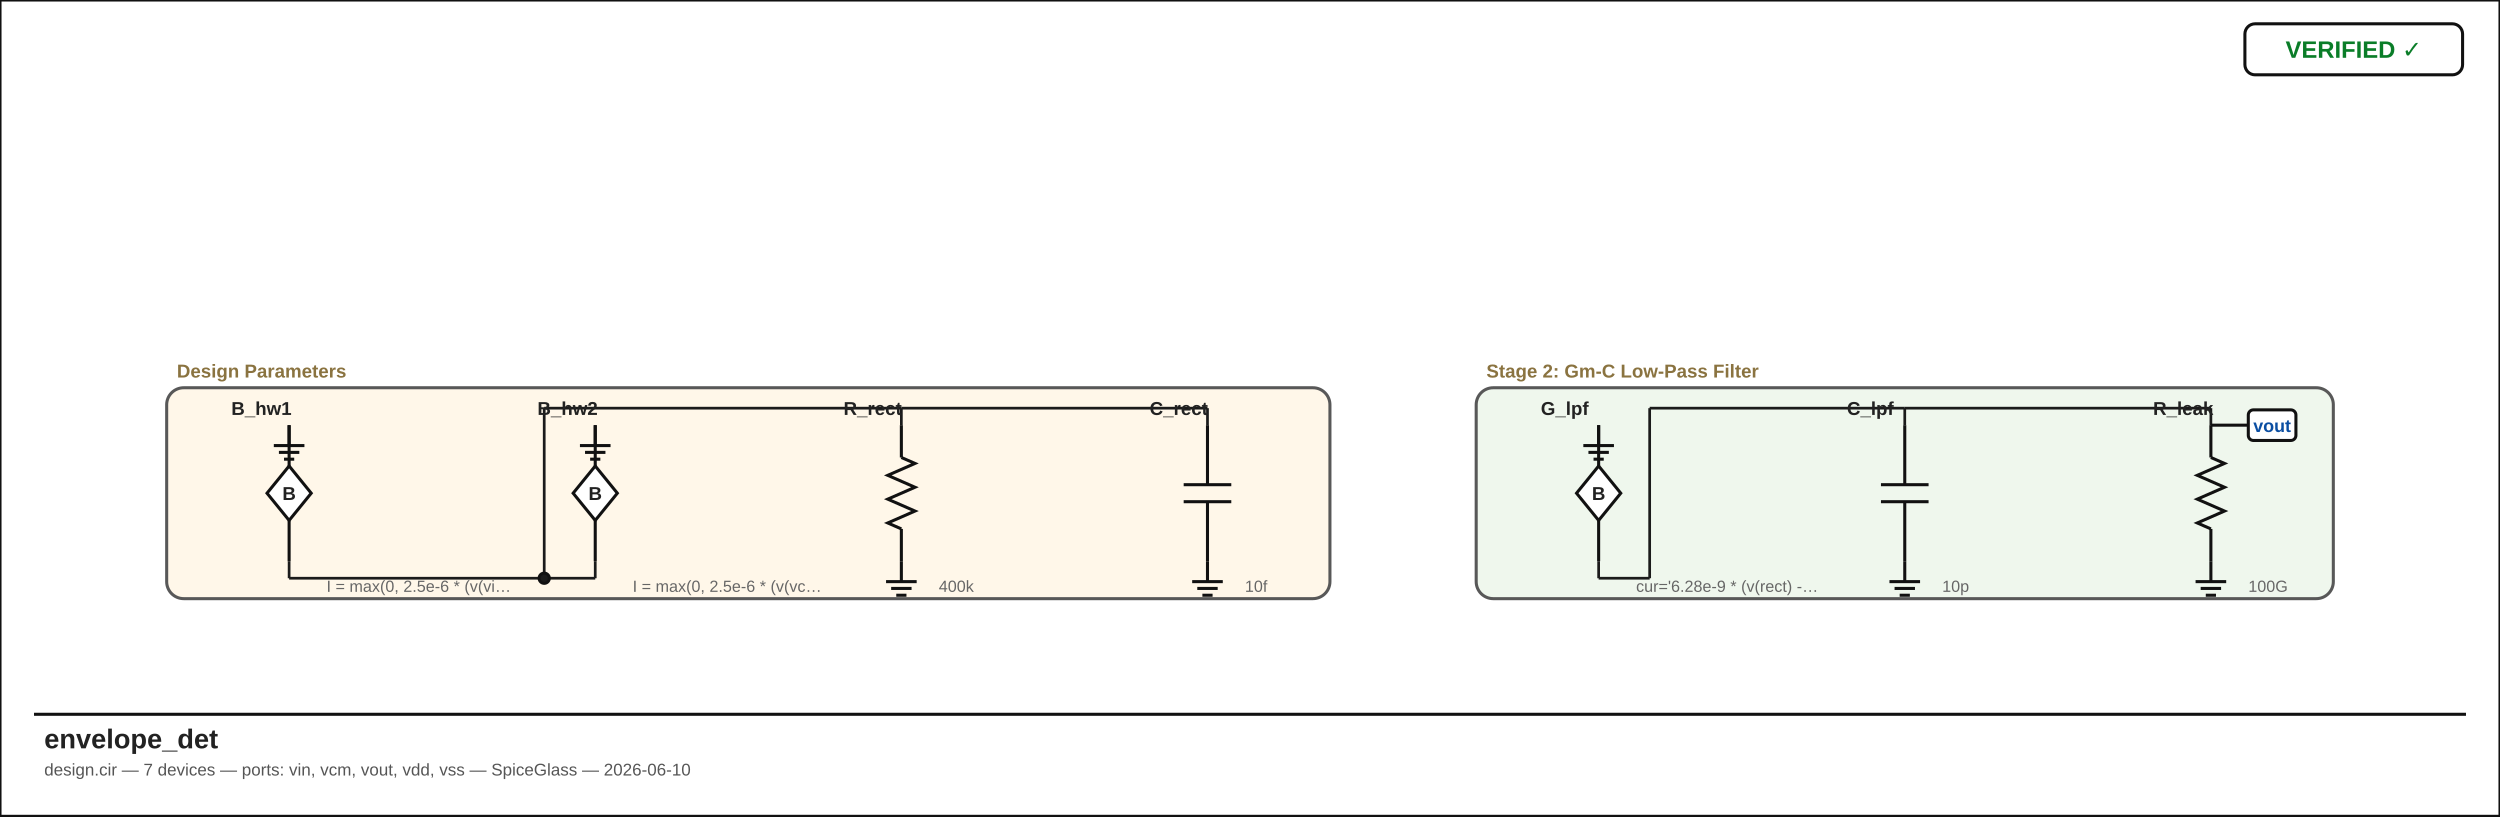
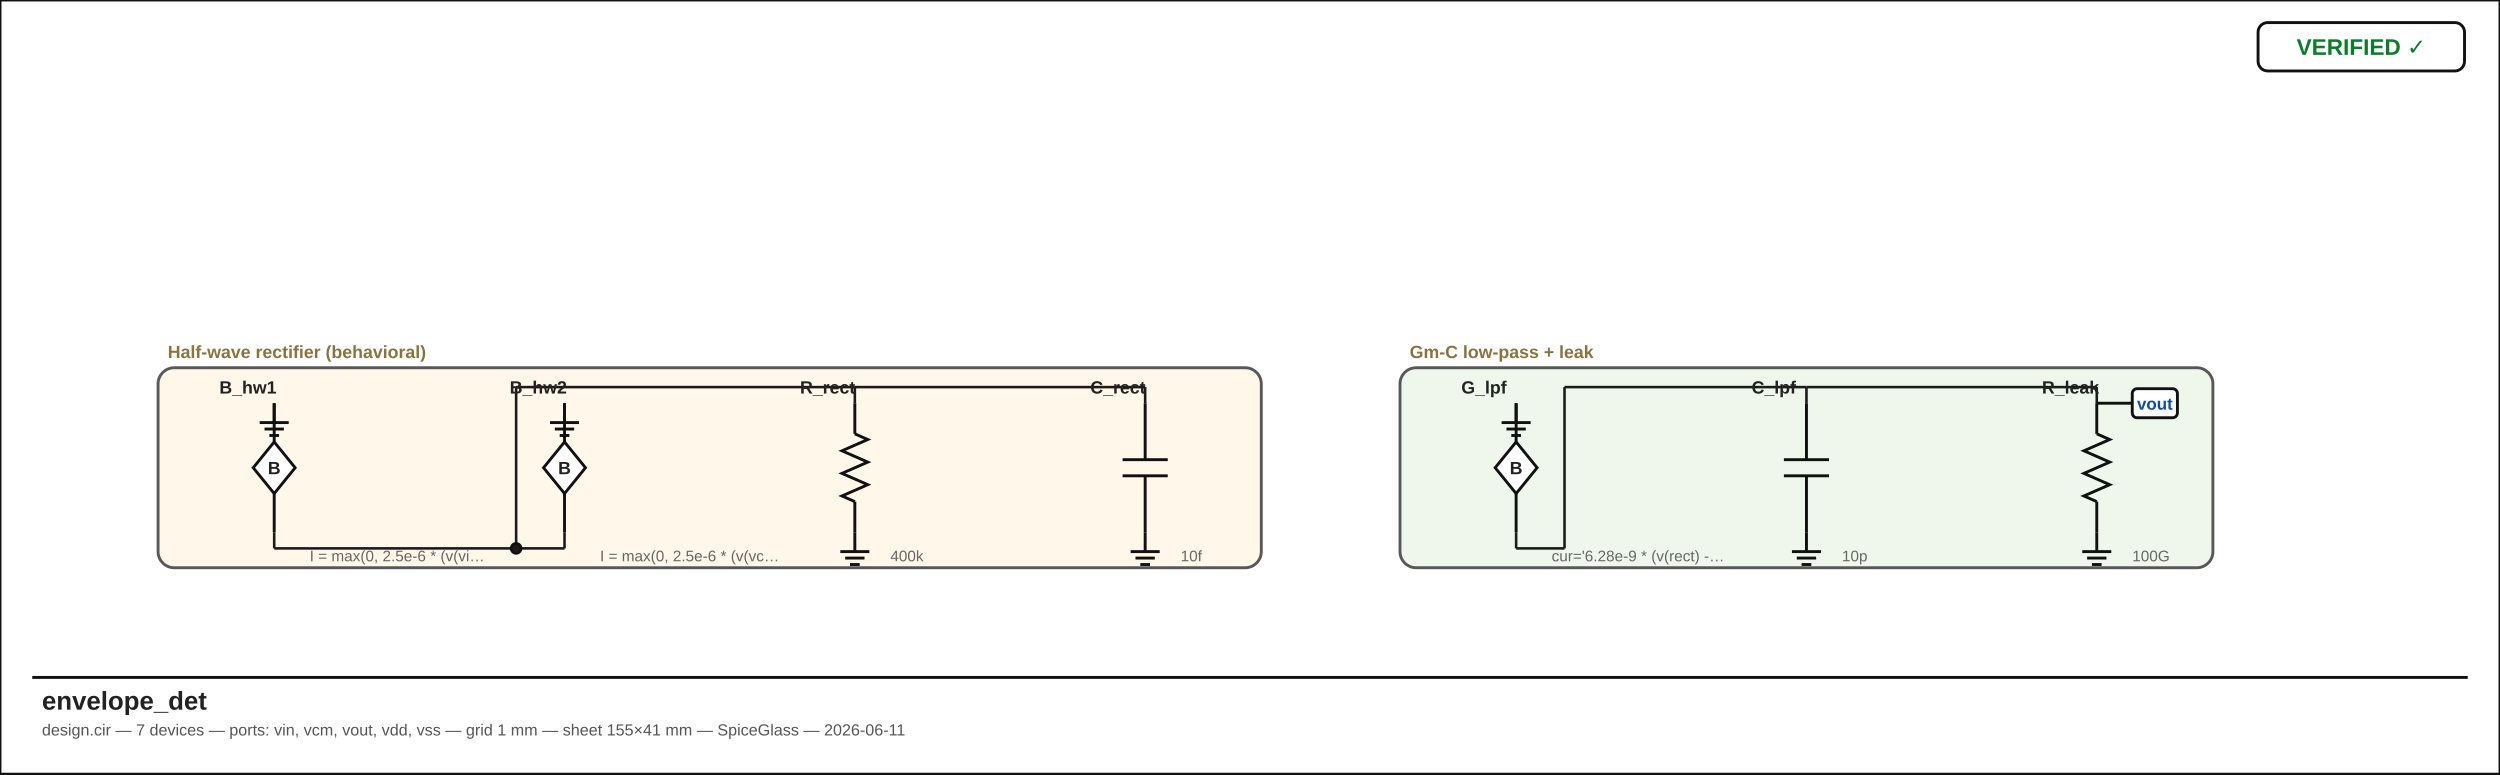
- <svg xmlns="http://www.w3.org/2000/svg" width="1470" height="480" viewBox="0 0 1470 480" font-family="Segoe UI, Arial, sans-serif">
+ <svg xmlns="http://www.w3.org/2000/svg" width="1550" height="480" viewBox="0 0 1550 480" data-grid-mm="1" font-family="Segoe UI, Arial, sans-serif">
  <style>
 line, polyline, path, rect, circle { stroke: #111111; stroke-width: 1.8; }
 .wire { stroke: #1b1b1b; stroke-width: 1.6; }
 text { stroke: none; fill: #222; font-size: 11px; }
 .name { font-weight: 600; font-size: 11px; }
 .param { fill: #666; font-size: 9.5px; }
 .pin { font-size: 9px; fill: #333; }
 .sym { font-size: 11px; font-weight: 700; }
 .boxmodel { font-size: 9.5px; fill: #555; font-style: italic; }
 .rail { font-size: 9px; fill: #444444; font-weight: 600; }
 .netlabel { font-size: 10.5px; fill: #a14d00; font-style: italic; }
 .port { font-size: 10.5px; fill: #0b4ea2; font-weight: 700; }
 .sectitle { font-size: 11px; fill: #8a7340; font-weight: 600; }
 .title { font-size: 16px; font-weight: 700; }
 .meta { font-size: 10px; fill: #555; }
</style>
-   <rect x="0" y="0" width="1470" height="480" fill="white" stroke="none" />
+   <rect x="0" y="0" width="1550" height="480" fill="white" stroke="none" />
  <rect x="98" y="228" width="684" height="124" rx="10" fill="#fff3df" stroke="none" opacity="0.7" />
-   <text x="104" y="222" class="sectitle">Design Parameters</text>
+   <text x="104" y="222" class="sectitle">Half-wave rectifier (behavioral)</text>
  <rect x="868" y="228" width="504" height="124" rx="10" fill="#e8f3e6" stroke="none" opacity="0.7" />
-   <text x="874" y="222" class="sectitle">Stage 2: Gm-C Low-Pass Filter</text>
+   <text x="874" y="222" class="sectitle">Gm-C low-pass + leak</text>
  <line class="wire" x1="1120" y1="250" x2="1120" y2="240" stroke="#1b1b1b" stroke-width="1.6" />
  <line class="wire" x1="1120" y1="240" x2="970" y2="240" stroke="#1b1b1b" stroke-width="1.6" />
  <line class="wire" x1="970" y1="240" x2="970" y2="340" stroke="#1b1b1b" stroke-width="1.6" />
  <line class="wire" x1="970" y1="340" x2="940" y2="340" stroke="#1b1b1b" stroke-width="1.6" />
  <line class="wire" x1="940" y1="340" x2="940" y2="330" stroke="#1b1b1b" stroke-width="1.6" />
  <line class="wire" x1="1300" y1="250" x2="1300" y2="240" stroke="#1b1b1b" stroke-width="1.6" />
  <line class="wire" x1="1300" y1="240" x2="1120" y2="240" stroke="#1b1b1b" stroke-width="1.6" />
  <line class="wire" x1="350" y1="330" x2="350" y2="340" stroke="#1b1b1b" stroke-width="1.6" />
  <line class="wire" x1="350" y1="340" x2="170" y2="340" stroke="#1b1b1b" stroke-width="1.6" />
  <line class="wire" x1="170" y1="340" x2="170" y2="330" stroke="#1b1b1b" stroke-width="1.6" />
  <line class="wire" x1="530" y1="250" x2="530" y2="240" stroke="#1b1b1b" stroke-width="1.6" />
  <line class="wire" x1="530" y1="240" x2="320" y2="240" stroke="#1b1b1b" stroke-width="1.6" />
  <line class="wire" x1="320" y1="240" x2="320" y2="340" stroke="#1b1b1b" stroke-width="1.6" />
  <line class="wire" x1="710" y1="250" x2="710" y2="240" stroke="#1b1b1b" stroke-width="1.6" />
  <line class="wire" x1="710" y1="240" x2="530" y2="240" stroke="#1b1b1b" stroke-width="1.6" />
  <circle cx="320" cy="340" r="3" fill="#1b1b1b" stroke="none" />
  <line x1="170" y1="250" x2="170" y2="262" />
  <line x1="161" y1="262" x2="179" y2="262" stroke-width="2" />
  <line x1="164" y1="266" x2="176" y2="266" stroke-width="2" />
  <line x1="167" y1="270" x2="173" y2="270" stroke-width="2" />
  <line x1="350" y1="250" x2="350" y2="262" />
  <line x1="341" y1="262" x2="359" y2="262" stroke-width="2" />
  <line x1="344" y1="266" x2="356" y2="266" stroke-width="2" />
  <line x1="347" y1="270" x2="353" y2="270" stroke-width="2" />
  <line x1="530" y1="330" x2="530" y2="342" />
  <line x1="521" y1="342" x2="539" y2="342" stroke-width="2" />
  <line x1="524" y1="346" x2="536" y2="346" stroke-width="2" />
  <line x1="527" y1="350" x2="533" y2="350" stroke-width="2" />
  <line x1="710" y1="330" x2="710" y2="342" />
  <line x1="701" y1="342" x2="719" y2="342" stroke-width="2" />
  <line x1="704" y1="346" x2="716" y2="346" stroke-width="2" />
  <line x1="707" y1="350" x2="713" y2="350" stroke-width="2" />
  <line x1="940" y1="250" x2="940" y2="262" />
  <line x1="931" y1="262" x2="949" y2="262" stroke-width="2" />
  <line x1="934" y1="266" x2="946" y2="266" stroke-width="2" />
  <line x1="937" y1="270" x2="943" y2="270" stroke-width="2" />
  <line x1="1120" y1="330" x2="1120" y2="342" />
  <line x1="1111" y1="342" x2="1129" y2="342" stroke-width="2" />
  <line x1="1114" y1="346" x2="1126" y2="346" stroke-width="2" />
  <line x1="1117" y1="350" x2="1123" y2="350" stroke-width="2" />
  <line x1="1300" y1="330" x2="1300" y2="342" />
  <line x1="1291" y1="342" x2="1309" y2="342" stroke-width="2" />
  <line x1="1294" y1="346" x2="1306" y2="346" stroke-width="2" />
  <line x1="1297" y1="350" x2="1303" y2="350" stroke-width="2" />
  <line x1="1300" y1="250" x2="1322" y2="250" />
  <rect x="1322" y="241" width="28" height="18" rx="3" fill="white" stroke="#0b4ea2" stroke-width="1.4" />
  <text x="1336.0" y="254" text-anchor="middle" class="port">vout</text>
  <g transform="translate(170 290)" fill="none">
    <line x1="0" y1="-40" x2="0" y2="-16" />
    <line x1="0" y1="16" x2="0" y2="40" />
    <path d="M 0 -16 L 13 0 L 0 16 L -13 0 Z" fill="white" />
    <text x="0" y="4" text-anchor="middle" class="sym">B</text>
  </g>
  <text x="136" y="244" class="name">B_hw1</text>
  <text x="192" y="348" class="param" text-anchor="start">I = max(0, 2.5e-6 * (v(vi…</text>
  <g transform="translate(350 290)" fill="none">
    <line x1="0" y1="-40" x2="0" y2="-16" />
    <line x1="0" y1="16" x2="0" y2="40" />
    <path d="M 0 -16 L 13 0 L 0 16 L -13 0 Z" fill="white" />
    <text x="0" y="4" text-anchor="middle" class="sym">B</text>
  </g>
  <text x="316" y="244" class="name">B_hw2</text>
  <text x="372" y="348" class="param" text-anchor="start">I = max(0, 2.5e-6 * (v(vc…</text>
  <g transform="translate(530 290)" fill="none">
    <line x1="0" y1="-40" x2="0" y2="-21" />
    <line x1="0" y1="21" x2="0" y2="40" />
    <polyline points="0,-21 8,-17.5 -8,-10.5 8,-3.5 -8,3.5 8,10.5 -8,17.5 0,21" fill="none" stroke-width="2" />
  </g>
  <text x="496" y="244" class="name">R_rect</text>
  <text x="552" y="348" class="param" text-anchor="start">400k</text>
  <g transform="translate(710 290)" fill="none">
    <line x1="0" y1="-40" x2="0" y2="-5" />
    <line x1="0" y1="5" x2="0" y2="40" />
    <line x1="-14" y1="-5" x2="14" y2="-5" stroke-width="2.6" />
    <line x1="-14" y1="5" x2="14" y2="5" stroke-width="2.6" />
  </g>
  <text x="676" y="244" class="name">C_rect</text>
  <text x="732" y="348" class="param" text-anchor="start">10f</text>
  <g transform="translate(940 290)" fill="none">
    <line x1="0" y1="-40" x2="0" y2="-16" />
    <line x1="0" y1="16" x2="0" y2="40" />
    <path d="M 0 -16 L 13 0 L 0 16 L -13 0 Z" fill="white" />
    <text x="0" y="4" text-anchor="middle" class="sym">B</text>
  </g>
  <text x="906" y="244" class="name">G_lpf</text>
  <text x="962" y="348" class="param" text-anchor="start">cur='6.28e-9 * (v(rect) -…</text>
  <g transform="translate(1120 290)" fill="none">
    <line x1="0" y1="-40" x2="0" y2="-5" />
    <line x1="0" y1="5" x2="0" y2="40" />
    <line x1="-14" y1="-5" x2="14" y2="-5" stroke-width="2.6" />
    <line x1="-14" y1="5" x2="14" y2="5" stroke-width="2.6" />
  </g>
  <text x="1086" y="244" class="name">C_lpf</text>
  <text x="1142" y="348" class="param" text-anchor="start">10p</text>
  <g transform="translate(1300 290)" fill="none">
    <line x1="0" y1="-40" x2="0" y2="-21" />
    <line x1="0" y1="21" x2="0" y2="40" />
    <polyline points="0,-21 8,-17.5 -8,-10.5 8,-3.5 -8,3.5 8,10.5 -8,17.5 0,21" fill="none" stroke-width="2" />
  </g>
  <text x="1266" y="244" class="name">R_leak</text>
  <text x="1322" y="348" class="param" text-anchor="start">100G</text>
-   <line x1="20" y1="420" x2="1450" y2="420" stroke="#999" stroke-width="1" />
+   <line x1="20" y1="420" x2="1530" y2="420" stroke="#999" stroke-width="1" />
  <text x="26" y="440" class="title">envelope_det</text>
-   <text x="26" y="456" class="meta">design.cir — 7 devices — ports: vin, vcm, vout, vdd, vss — SpiceGlass — 2026-06-10</text>
-   <rect x="1320" y="14" width="128" height="30" rx="6" fill="none" stroke="#0a7d28" stroke-width="2.4" />
-   <text x="1384" y="34" text-anchor="middle" style="fill:#0a7d28;font-weight:800;font-size:14px">VERIFIED ✓</text>
+   <text x="26" y="456" class="meta">design.cir — 7 devices — ports: vin, vcm, vout, vdd, vss — grid 1 mm — sheet 155×41 mm — SpiceGlass — 2026-06-11</text>
+   <rect x="1400" y="14" width="128" height="30" rx="6" fill="none" stroke="#0a7d28" stroke-width="2.4" />
+   <text x="1464" y="34" text-anchor="middle" style="fill:#0a7d28;font-weight:800;font-size:14px">VERIFIED ✓</text>
</svg>
